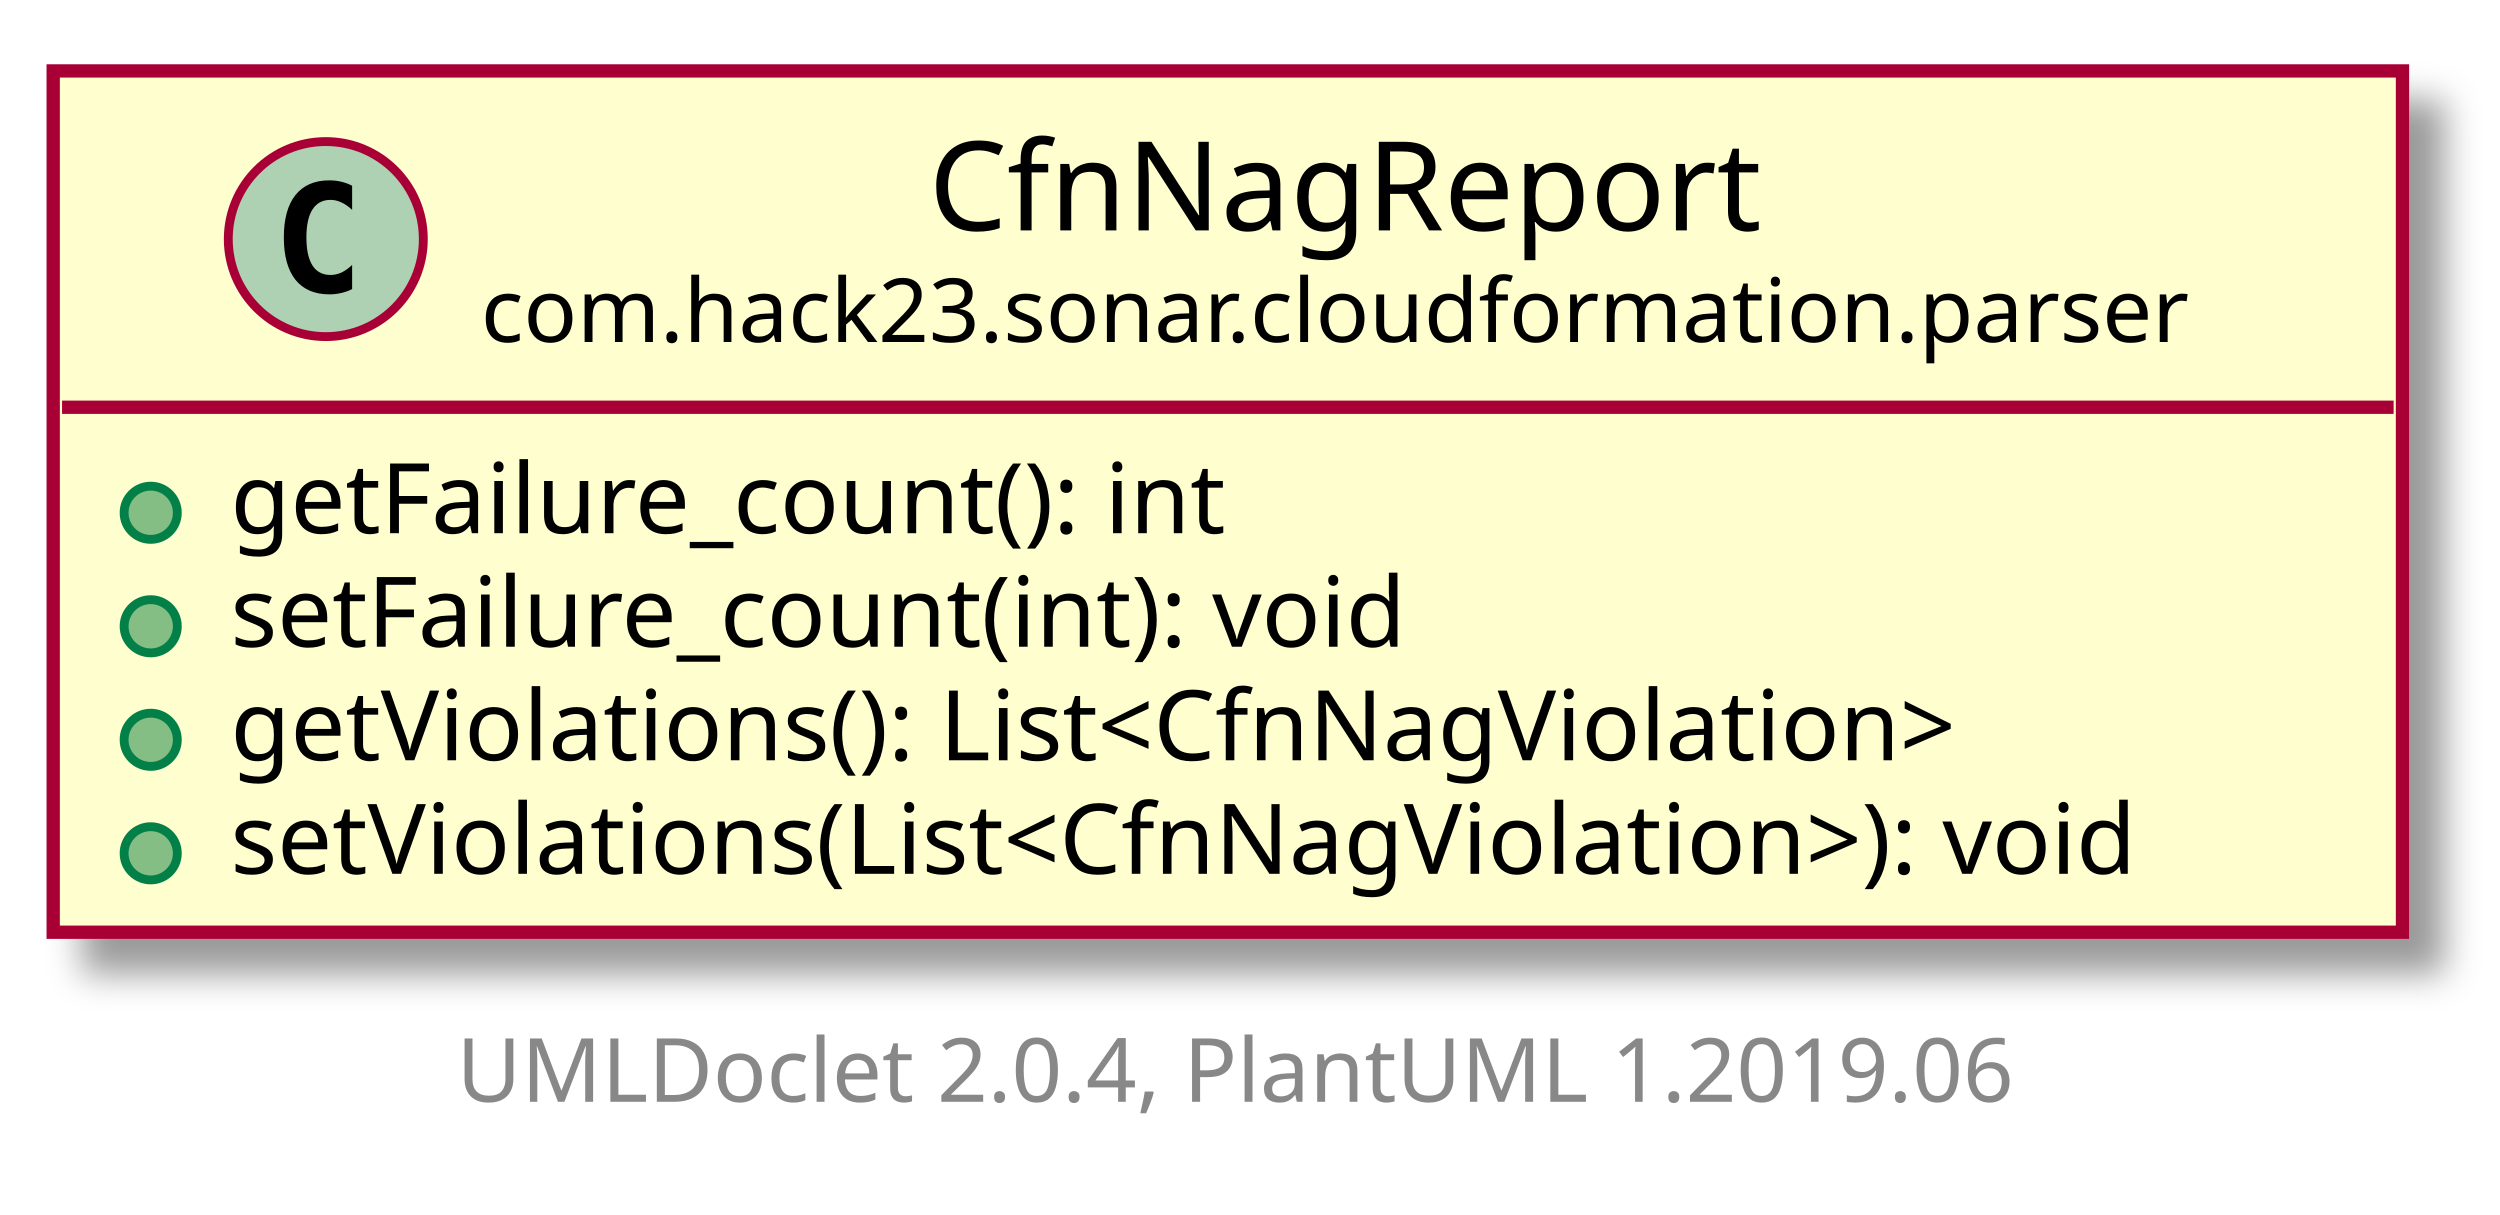
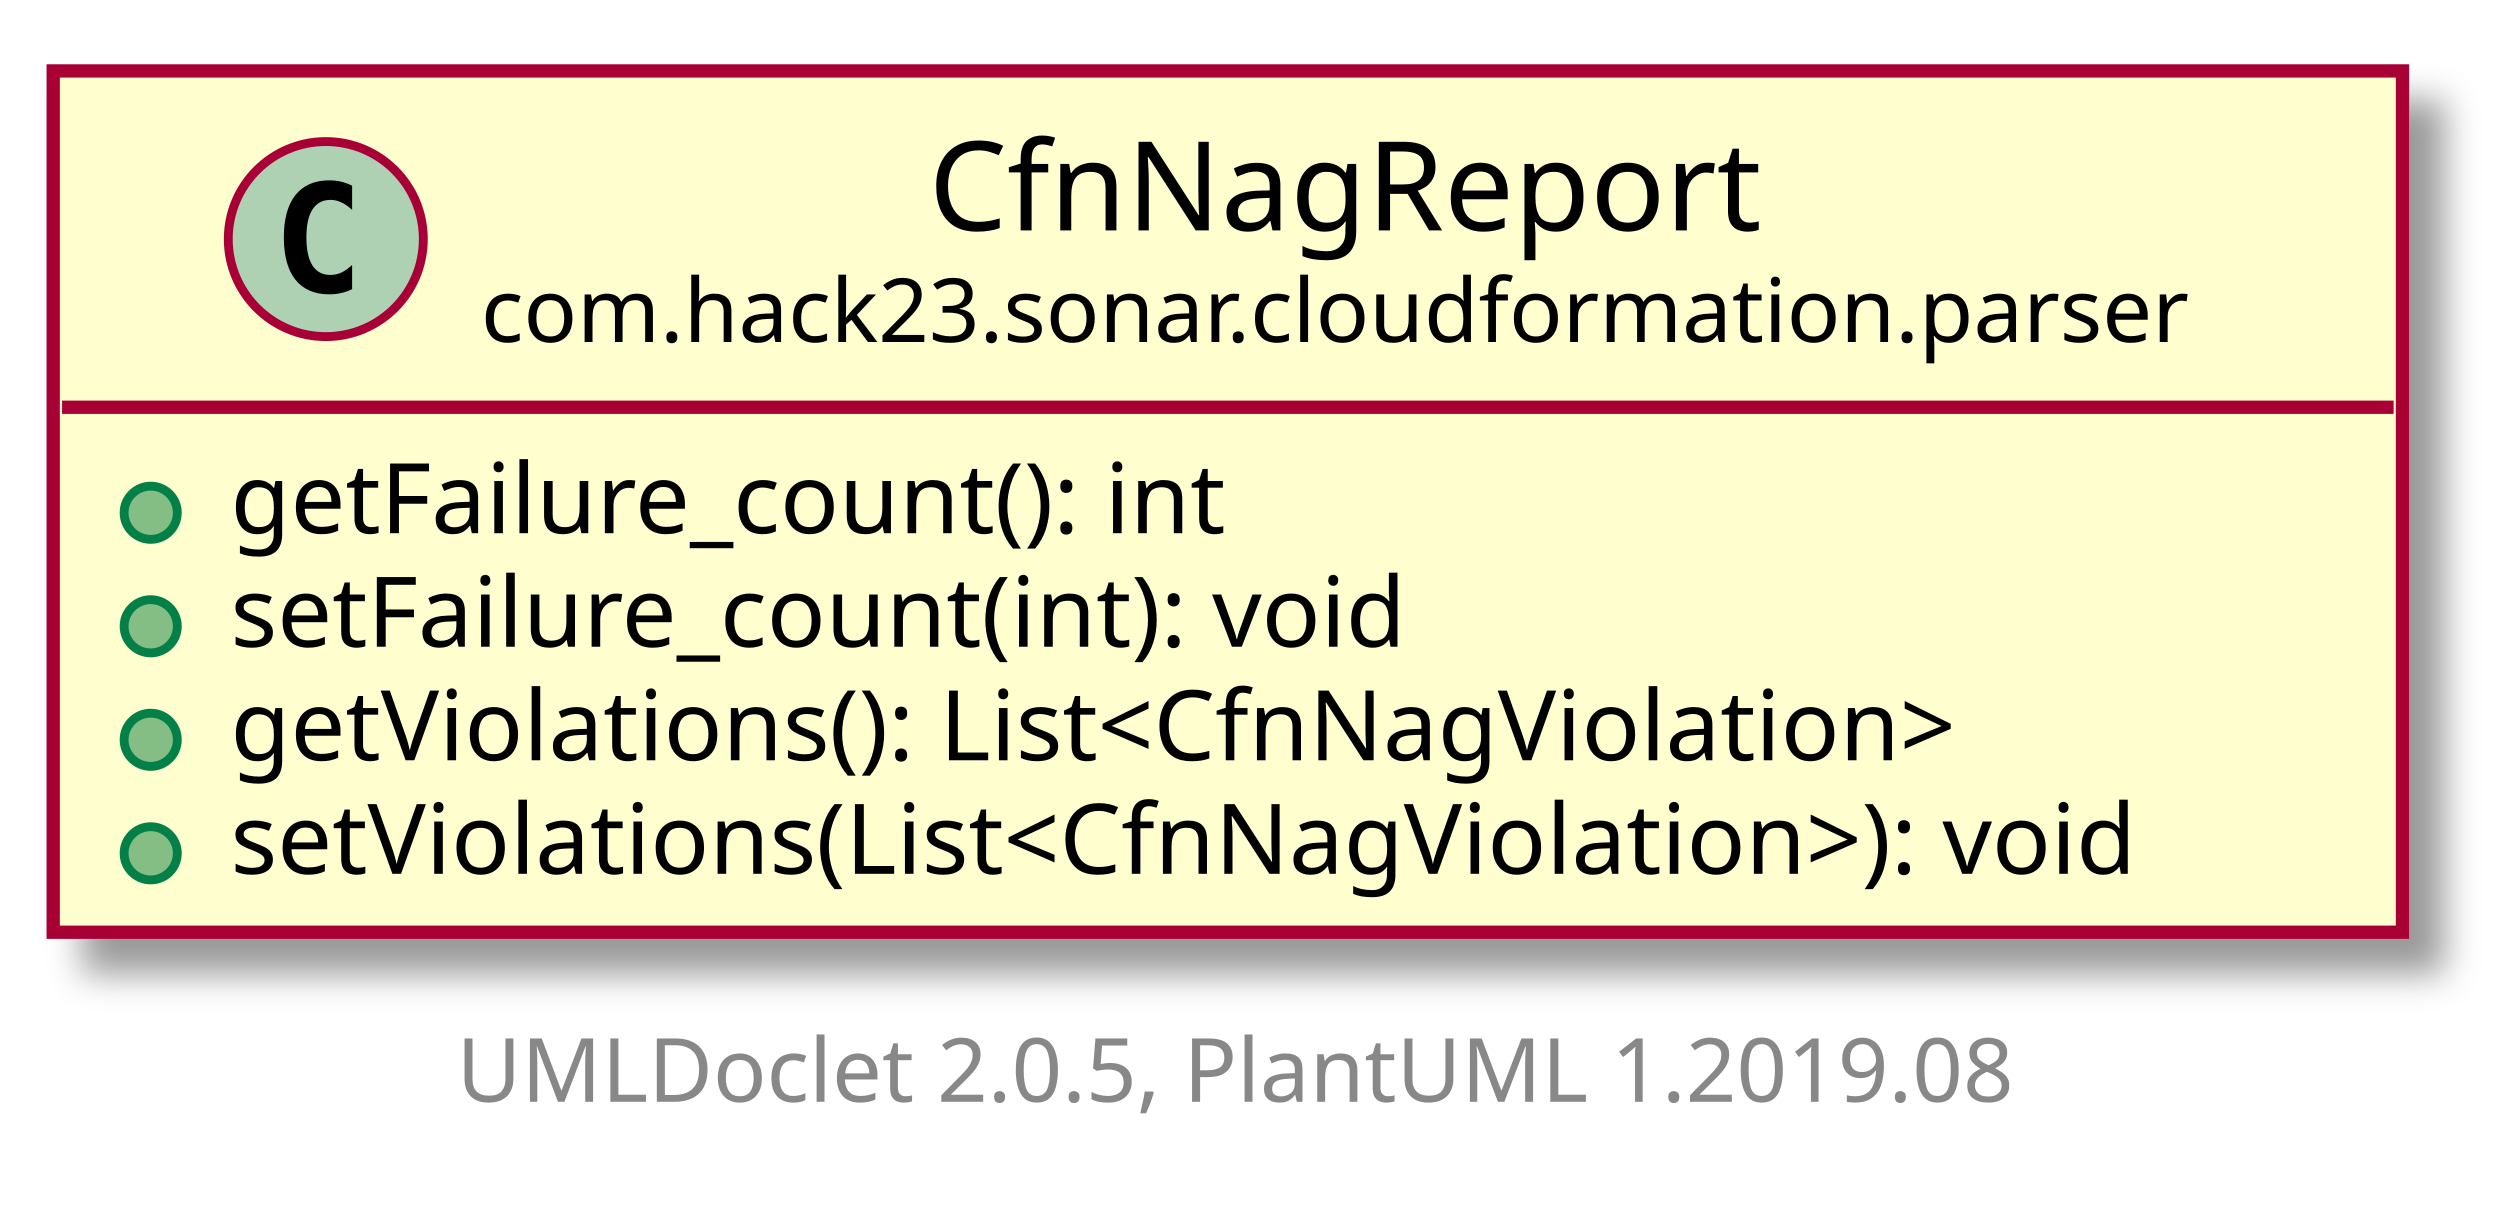
<svg xmlns="http://www.w3.org/2000/svg" xmlns:xlink="http://www.w3.org/1999/xlink" contentScriptType="application/ecmascript" contentStyleType="text/css" height="137px" preserveAspectRatio="none" style="width:282px;height:137px;" version="1.1" viewBox="0 0 282 137" width="282px" zoomAndPan="magnify">
  <defs>
-     <filter height="300%" id="fb66hqp0w6r2e" width="300%" x="-1" y="-1">
+     <filter height="300%" id="f1a1x9uq8xvj6x" width="300%" x="-1" y="-1">
      <feGaussianBlur result="blurOut" stdDeviation="2.0" />
      <feColorMatrix in="blurOut" result="blurOut2" type="matrix" values="0 0 0 0 0 0 0 0 0 0 0 0 0 0 0 0 0 0 .4 0" />
      <feOffset dx="4.0" dy="4.0" in="blurOut2" result="blurOut3" />
      <feBlend in="SourceGraphic" in2="blurOut3" mode="normal" />
    </filter>
  </defs>
  <g>
    <a href="CfnNagReport.html" target="_top" xlink:actuate="onRequest" xlink:show="new" xlink:title="CfnNagReport.html" xlink:type="simple">
-       <rect fill="#FEFECE" filter="url(#fb66hqp0w6r2e)" height="97.156" id="com.hack23.sonar.cloudformation.parser.CfnNagReport" style="stroke: #A80036; stroke-width: 1.5;" width="265" x="6" y="8" />
+       <rect fill="#FEFECE" filter="url(#f1a1x9uq8xvj6x)" height="97.156" id="com.hack23.sonar.cloudformation.parser.CfnNagReport" style="stroke: #A80036; stroke-width: 1.5;" width="265" x="6" y="8" />
      <ellipse cx="36.75" cy="26.969" fill="#ADD1B2" rx="11" ry="11" style="stroke: #A80036; stroke-width: 1.0;" />
      <path d="M39.719,32.609 Q39.141,32.906 38.5,33.047 Q37.859,33.203 37.156,33.203 Q34.656,33.203 33.328,31.562 Q32.016,29.906 32.016,26.781 Q32.016,23.656 33.328,22 Q34.656,20.344 37.156,20.344 Q37.859,20.344 38.5,20.5 Q39.156,20.656 39.719,20.953 L39.719,23.672 Q39.094,23.094 38.5,22.828 Q37.906,22.547 37.281,22.547 Q35.938,22.547 35.25,23.625 Q34.562,24.688 34.562,26.781 Q34.562,28.875 35.25,29.953 Q35.938,31.016 37.281,31.016 Q37.906,31.016 38.5,30.75 Q39.094,30.469 39.719,29.891 L39.719,32.609 Z " />
      <text fill="#000000" font-family="sans-serif" font-size="14" lengthAdjust="spacingAndGlyphs" textLength="97" x="104.75" y="25.995">CfnNagReport</text>
      <text fill="#000000" font-family="sans-serif" font-size="10" lengthAdjust="spacingAndGlyphs" textLength="198" x="54.25" y="38.579">com.hack23.sonar.cloudformation.parser</text>
      <line style="stroke: #A80036; stroke-width: 1.5;" x1="7" x2="270" y1="45.938" y2="45.938" />
      <ellipse cx="17" cy="57.84" fill="#84BE84" rx="3" ry="3" style="stroke: #038048; stroke-width: 1.0;" />
      <text fill="#000000" font-family="sans-serif" font-size="11" lengthAdjust="spacingAndGlyphs" textLength="123" x="26" y="60.148">getFailure_count(): int</text>
      <ellipse cx="17" cy="70.644" fill="#84BE84" rx="3" ry="3" style="stroke: #038048; stroke-width: 1.0;" />
      <text fill="#000000" font-family="sans-serif" font-size="11" lengthAdjust="spacingAndGlyphs" textLength="146" x="26" y="72.953">setFailure_count(int): void</text>
      <ellipse cx="17" cy="83.449" fill="#84BE84" rx="3" ry="3" style="stroke: #038048; stroke-width: 1.0;" />
      <text fill="#000000" font-family="sans-serif" font-size="11" lengthAdjust="spacingAndGlyphs" textLength="216" x="26" y="85.757">getViolations(): List&lt;CfnNagViolation&gt;</text>
      <ellipse cx="17" cy="96.254" fill="#84BE84" rx="3" ry="3" style="stroke: #038048; stroke-width: 1.0;" />
      <text fill="#000000" font-family="sans-serif" font-size="11" lengthAdjust="spacingAndGlyphs" textLength="239" x="26" y="98.562">setViolations(List&lt;CfnNagViolation&gt;): void</text>
    </a>
-     <text fill="#888888" font-family="sans-serif" font-size="10" lengthAdjust="spacingAndGlyphs" textLength="186" x="51.5" y="124.282">UMLDoclet 2.0.4, PlantUML 1.2019.06</text>
+     <text fill="#888888" font-family="sans-serif" font-size="10" lengthAdjust="spacingAndGlyphs" textLength="186" x="51.5" y="124.282">UMLDoclet 2.0.5, PlantUML 1.2019.08</text>
  </g>
</svg>
